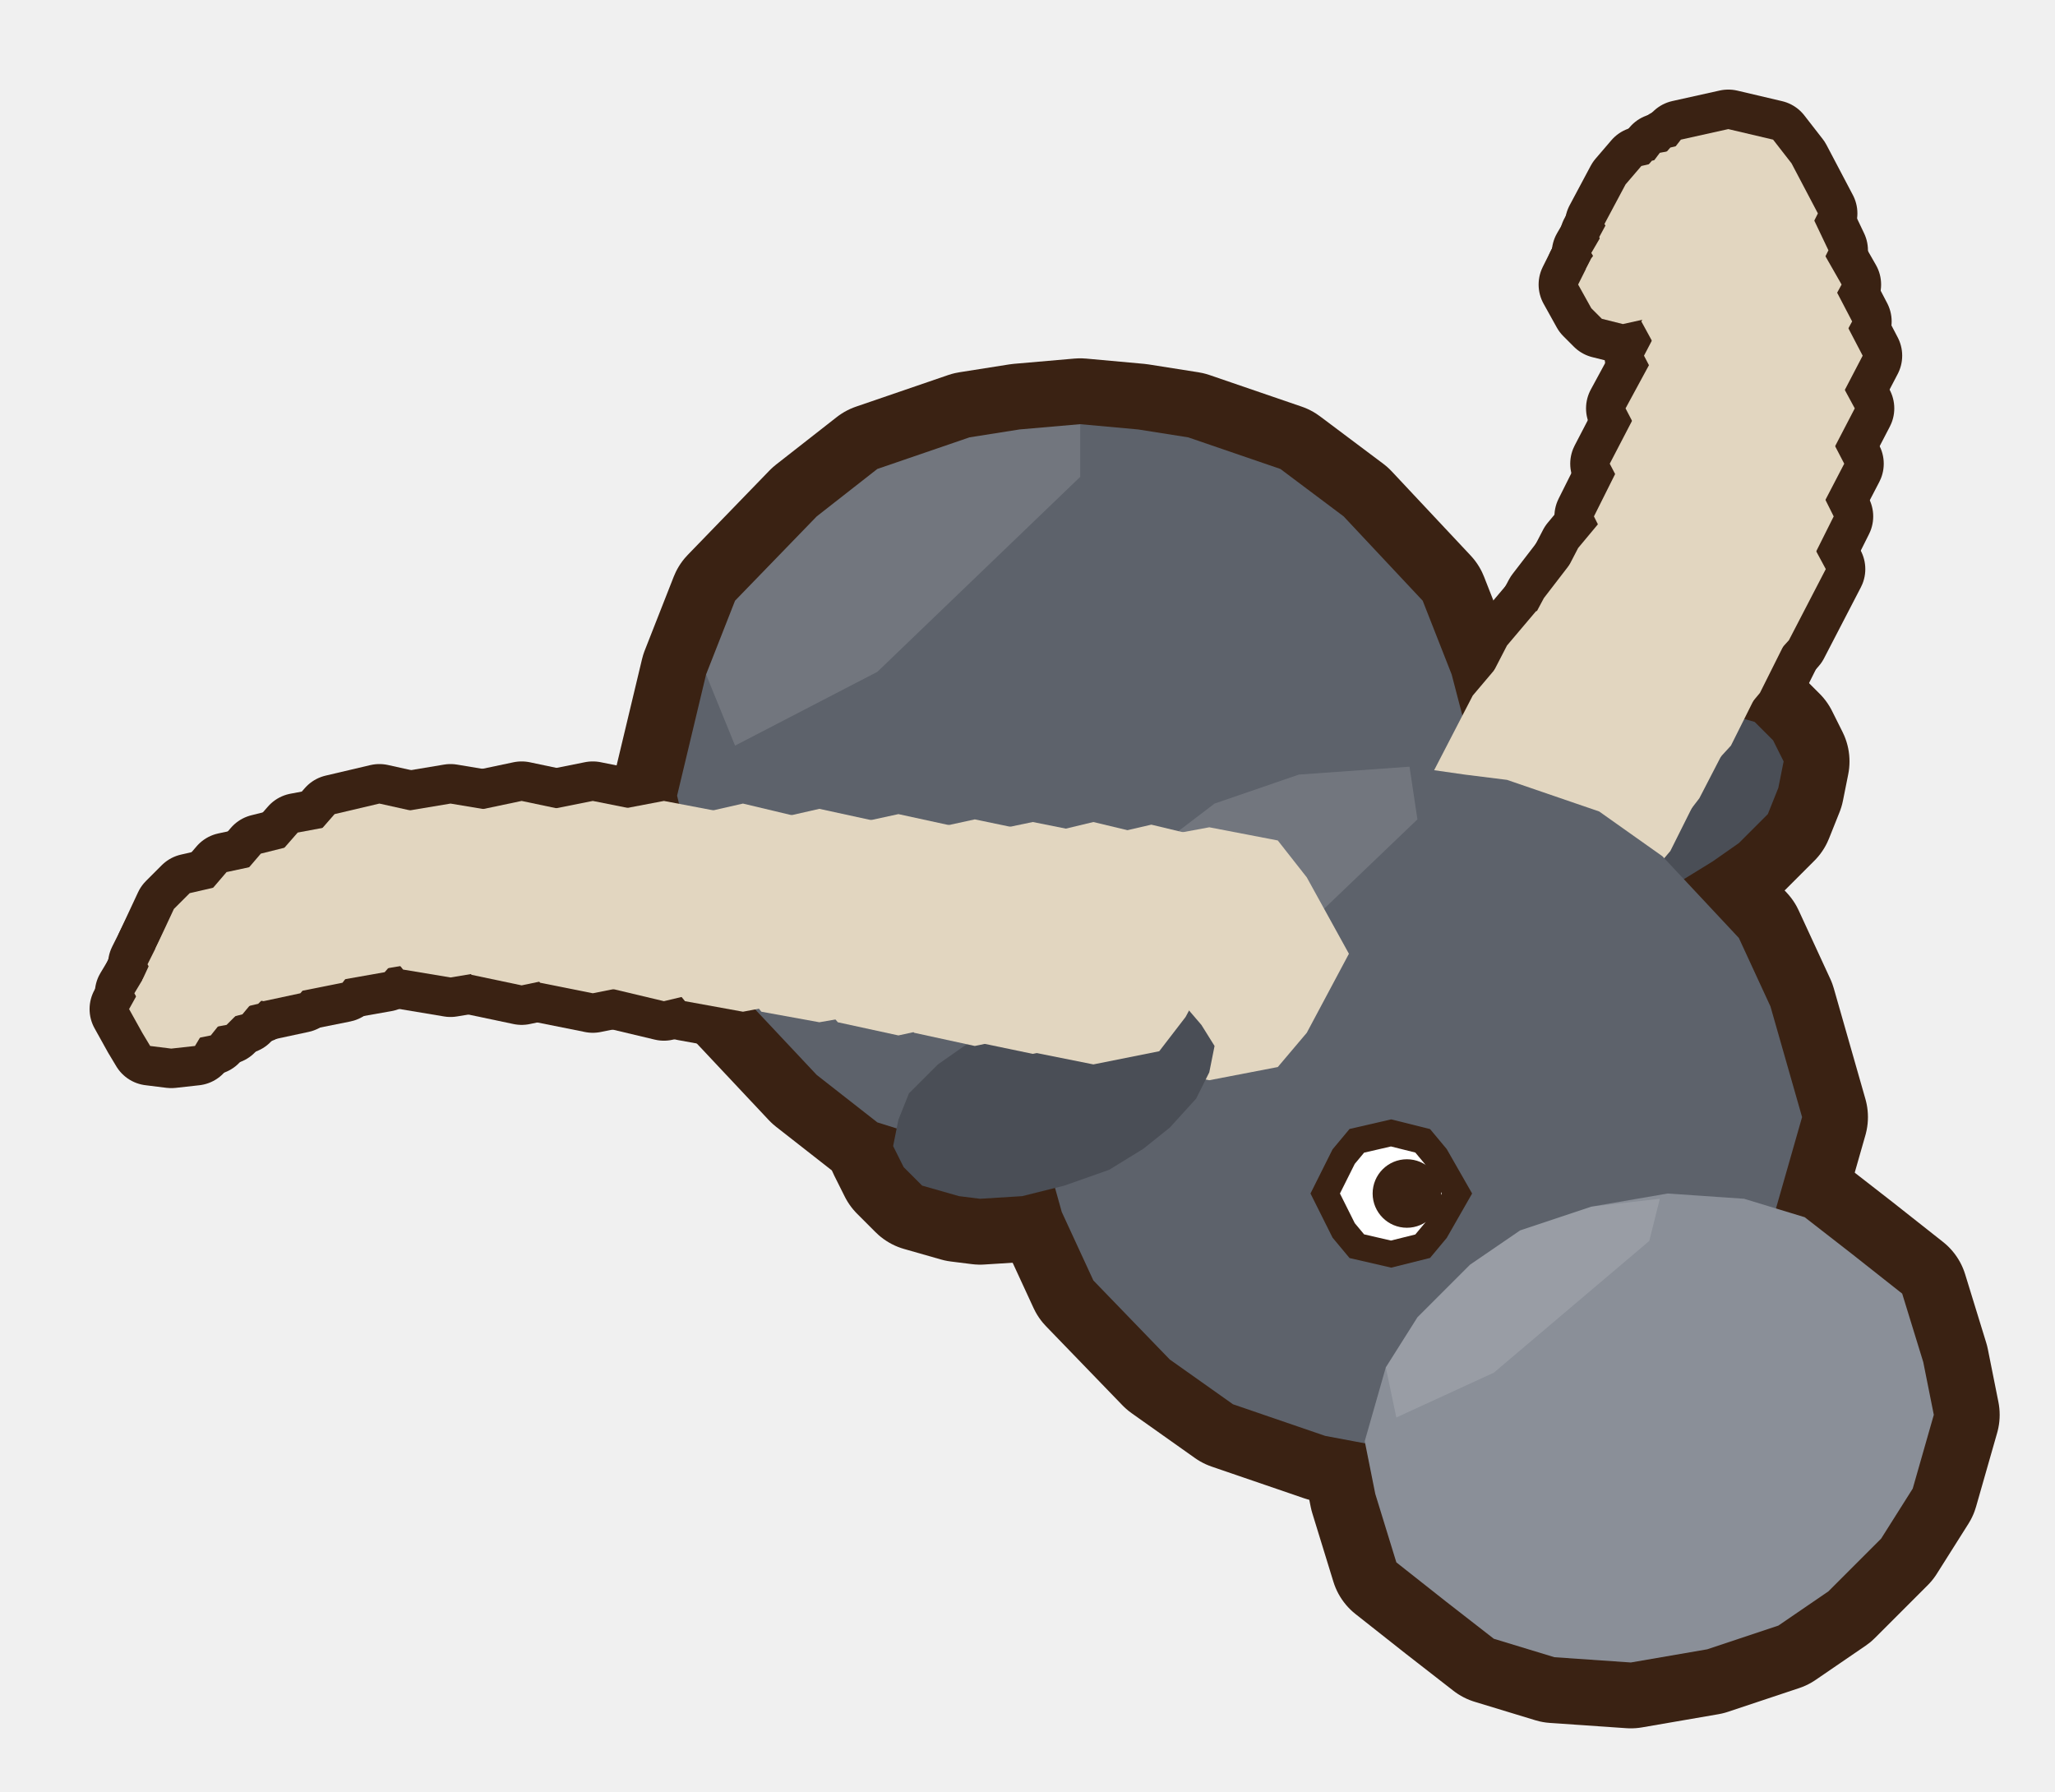
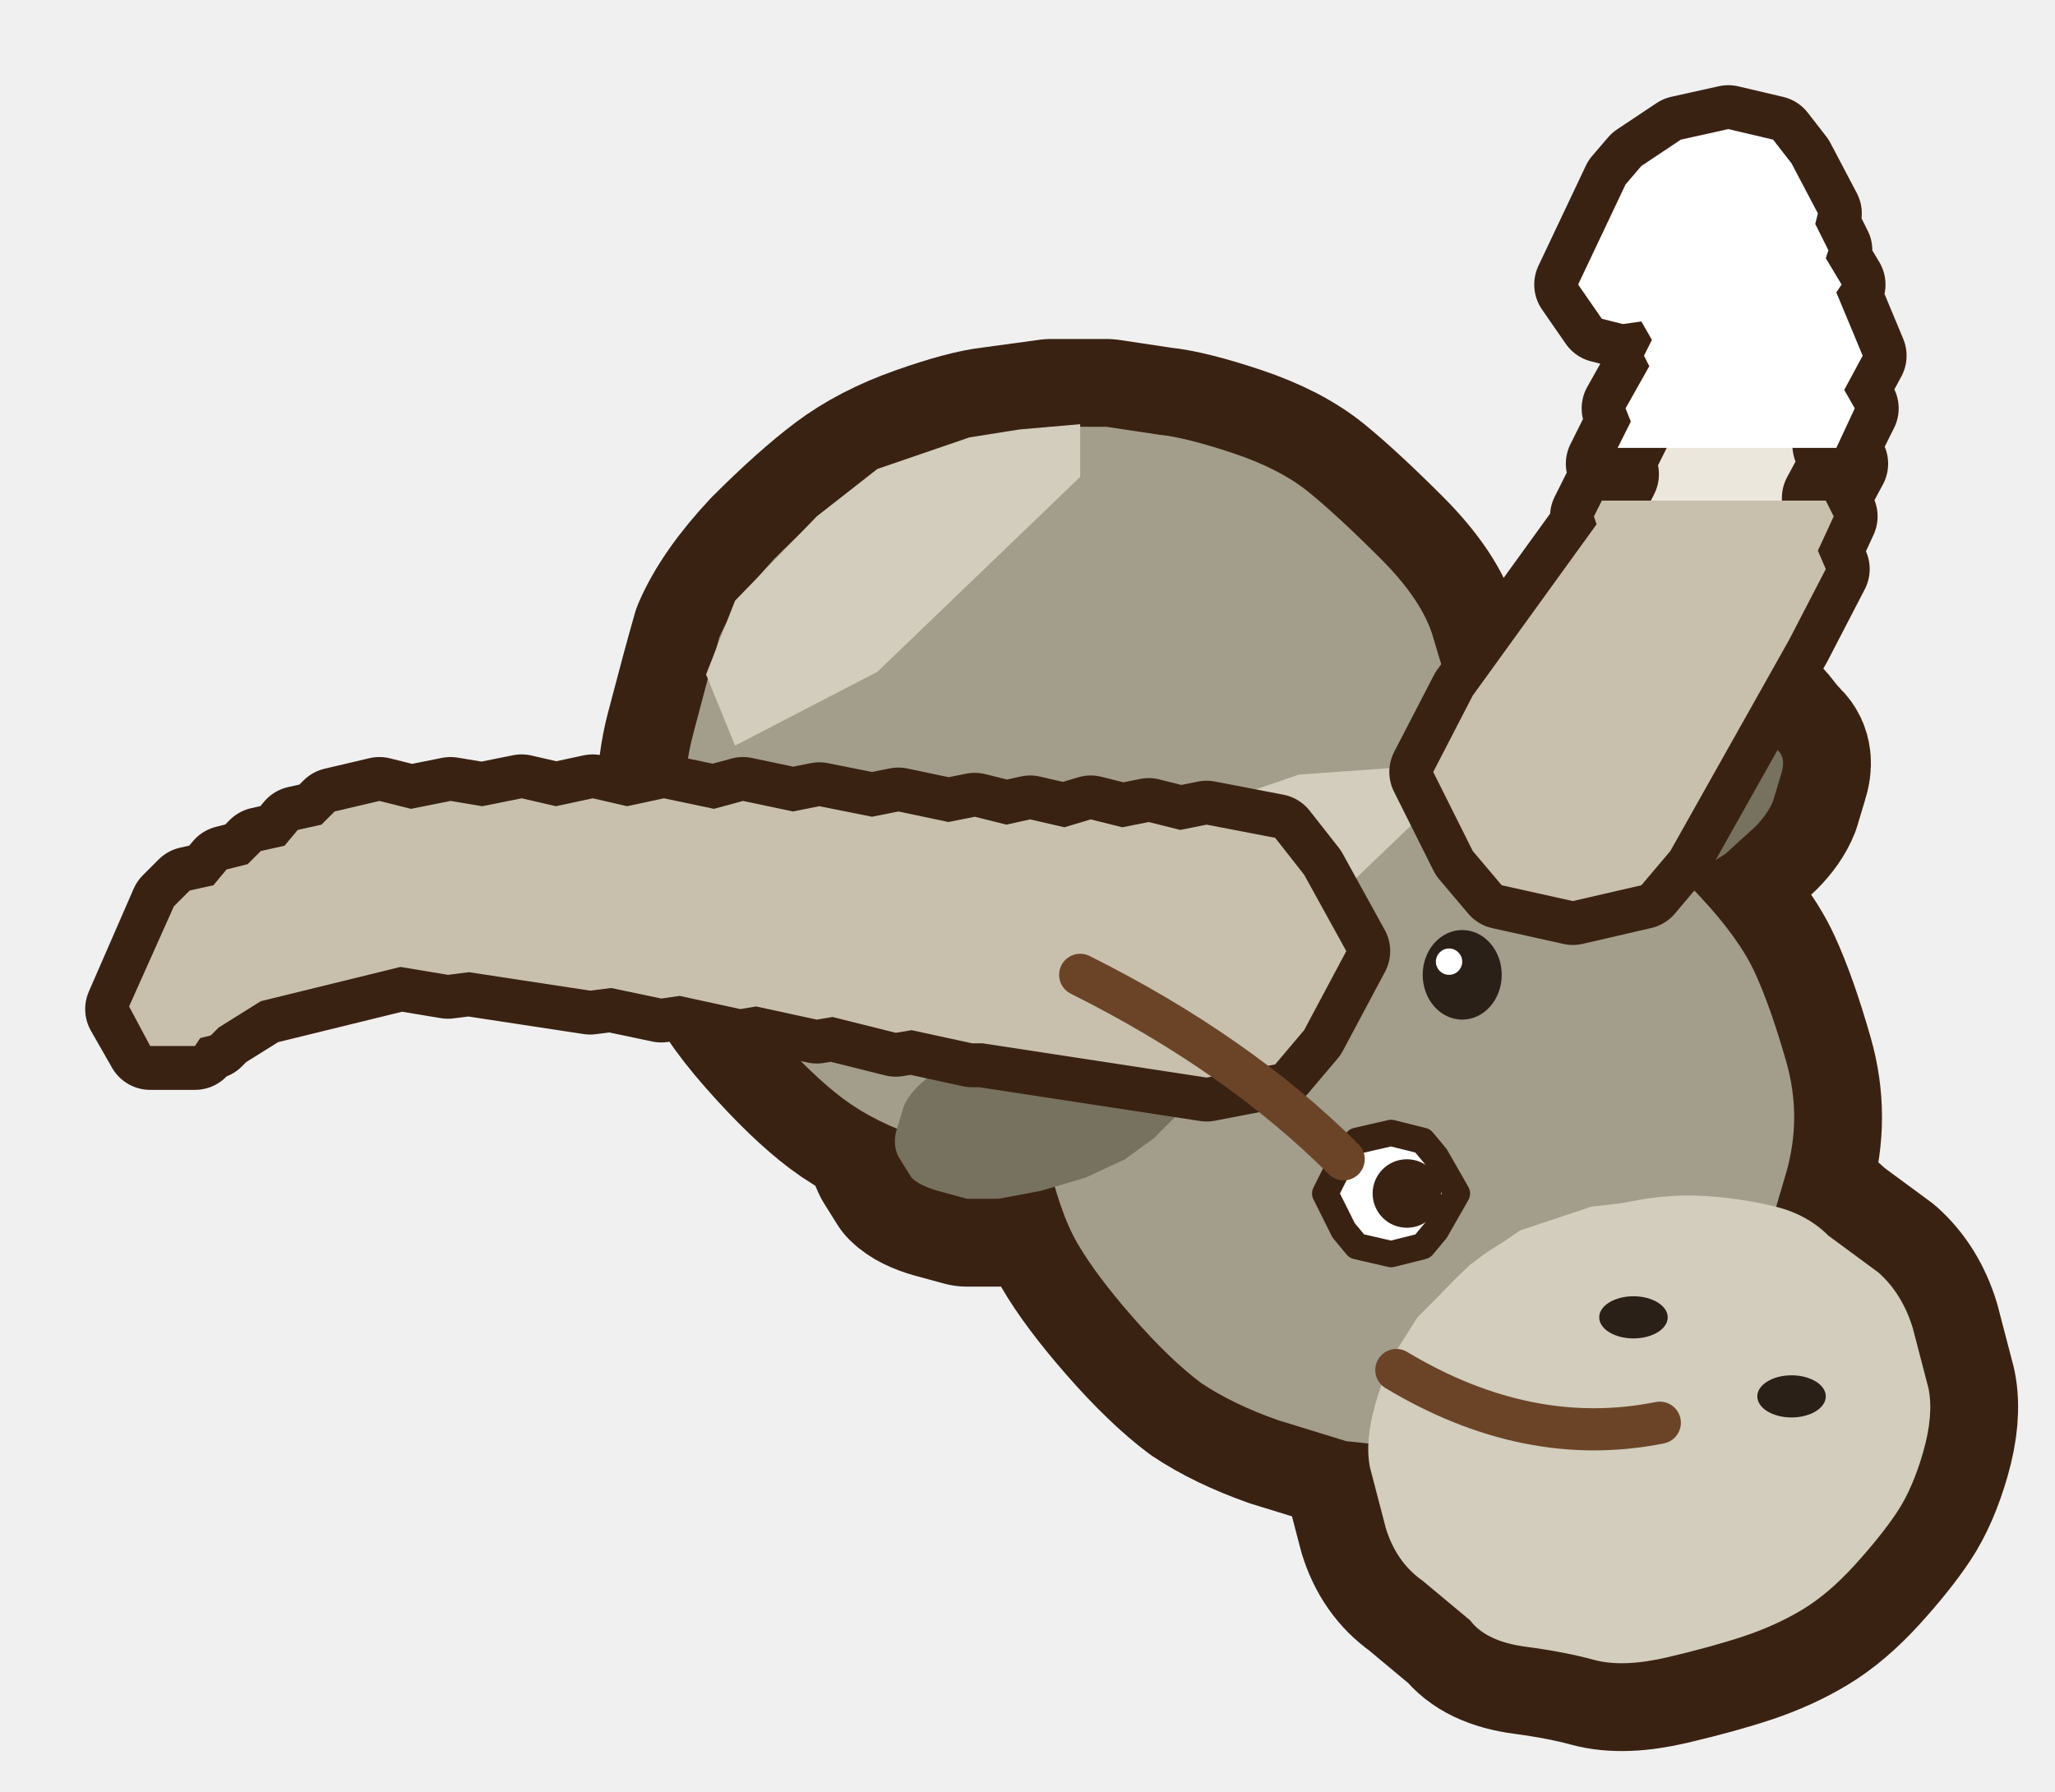
- <svg xmlns="http://www.w3.org/2000/svg" viewBox="0 0 78 68" width="78" height="68">
+ <svg xmlns="http://www.w3.org/2000/svg" width="78" height="68" viewBox="0 0 78 68">
  <g transform="translate(9 56)">
-     <path d="M50.9 -45.2L51.4 -46.2L51.8 -46.6L52.6 -46.7L53.5 -46.6L53.8 -46.2L54.3 -45.2L53.8 -44.3L53.5 -43.9L52.6 -43.7L51.8 -43.9L51.4 -44.3Z" fill="#3a2213" stroke="#3a2213" stroke-width="3" stroke-linejoin="round" />
-     <path d="M51.2 -45.8L51.8 -46.9L52.2 -47.4L53.1 -47.6L54.1 -47.4L54.5 -46.9L55 -45.8L54.5 -44.7L54.1 -44.3L53.1 -44.1L52.2 -44.3L51.8 -44.7Z" fill="#3a2213" stroke="#3a2213" stroke-width="3" stroke-linejoin="round" />
-     <path d="M51.4 -46.4L52.1 -47.6L52.5 -48.1L53.6 -48.4L54.7 -48.1L55.1 -47.6L55.8 -46.4L55.1 -45.2L54.7 -44.6L53.6 -44.4L52.5 -44.6L52.1 -45.2Z" fill="#3a2213" stroke="#3a2213" stroke-width="3" stroke-linejoin="round" />
-     <path d="M51.7 -47L52.4 -48.3L52.9 -48.9L54.1 -49.2L55.3 -48.9L55.8 -48.3L56.5 -47L55.8 -45.6L55.3 -45L54.1 -44.8L52.9 -45L52.4 -45.6Z" fill="#3a2213" stroke="#3a2213" stroke-width="3" stroke-linejoin="round" />
-     <path d="M51.9 -47.5L52.7 -49L53.3 -49.7L54.6 -50L55.9 -49.7L56.5 -49L57.2 -47.5L56.5 -46.1L55.9 -45.4L54.6 -45.1L53.3 -45.4L52.7 -46.1Z" fill="#3a2213" stroke="#3a2213" stroke-width="3" stroke-linejoin="round" />
-     <path d="M52.2 -47.6L53.1 -49.2L53.7 -49.9L55.1 -50.2L56.5 -49.9L57.1 -49.2L57.9 -47.6L57.1 -46L56.5 -45.3L55.1 -45L53.7 -45.3L53.1 -46Z" fill="#3a2213" stroke="#3a2213" stroke-width="3" stroke-linejoin="round" />
-     <path d="M52.5 -47.7L53.4 -49.4L54 -50.2L55.6 -50.5L57.1 -50.2L57.7 -49.4L58.6 -47.7L57.7 -46L57.1 -45.2L55.6 -44.9L54 -45.2L53.4 -46Z" fill="#3a2213" stroke="#3a2213" stroke-width="3" stroke-linejoin="round" />
-     <path d="M52.8 -47.8L53.7 -49.6L54.4 -50.4L56.1 -50.8L57.7 -50.4L58.4 -49.6L59.3 -47.8L58.4 -46L57.7 -45.2L56.1 -44.8L54.4 -45.2L53.7 -46Z" fill="#3a2213" stroke="#3a2213" stroke-width="3" stroke-linejoin="round" />
-     <path d="M53.1 -47.9L54.1 -49.8L54.8 -50.7L56.6 -51.1L58.3 -50.7L59 -49.8L60 -47.9L59 -45.9L58.3 -45.1L56.6 -44.7L54.8 -45.1L54.1 -45.9Z" fill="#3a2213" stroke="#3a2213" stroke-width="3" stroke-linejoin="round" />
-     <path d="M53.1 -46.5L54.2 -48.6L55 -49.5L56.8 -49.9L58.6 -49.5L59.4 -48.6L60.4 -46.5L59.4 -44.5L58.6 -43.6L56.8 -43.2L55 -43.6L54.2 -44.5Z" fill="#3a2213" stroke="#3a2213" stroke-width="3" stroke-linejoin="round" />
-     <path d="M53.2 -45.2L54.3 -47.3L55.1 -48.3L57 -48.7L59 -48.3L59.7 -47.3L60.9 -45.2L59.7 -43L59 -42.1L57 -41.7L55.1 -42.1L54.3 -43Z" fill="#3a2213" stroke="#3a2213" stroke-width="3" stroke-linejoin="round" />
-     <path d="M53.3 -43.8L54.5 -46.1L55.3 -47.1L57.3 -47.5L59.3 -47.1L60.1 -46.1L61.3 -43.8L60.1 -41.6L59.3 -40.6L57.3 -40.2L55.3 -40.6L54.5 -41.6Z" fill="#3a2213" stroke="#3a2213" stroke-width="3" stroke-linejoin="round" />
-     <path d="M53.4 -42.5L54.6 -44.8L55.4 -45.9L57.5 -46.3L59.6 -45.9L60.5 -44.8L61.7 -42.5L60.5 -40.2L59.6 -39.1L57.5 -38.7L55.4 -39.1L54.6 -40.2Z" fill="#3a2213" stroke="#3a2213" stroke-width="3" stroke-linejoin="round" />
-     <path d="M52.7 -40.5L54 -42.9L54.9 -43.9L57 -44.4L59.2 -43.9L60.1 -42.9L61.4 -40.5L60.1 -38L59.2 -37L57 -36.5L54.9 -37L54 -38Z" fill="#3a2213" stroke="#3a2213" stroke-width="3" stroke-linejoin="round" />
-     <path d="M52.1 -38.4L53.4 -40.9L54.3 -42L56.6 -42.5L58.8 -42L59.7 -40.9L61 -38.4L59.7 -35.9L58.8 -34.8L56.6 -34.4L54.3 -34.8L53.4 -35.9Z" fill="#3a2213" stroke="#3a2213" stroke-width="3" stroke-linejoin="round" />
-     <path d="M51.5 -36.4L52.8 -39L53.8 -40.1L56.1 -40.6L58.4 -40.1L59.3 -39L60.6 -36.4L59.3 -33.8L58.4 -32.7L56.1 -32.2L53.8 -32.7L52.8 -33.8Z" fill="#3a2213" stroke="#3a2213" stroke-width="3" stroke-linejoin="round" />
-     <path d="M50.8 -34.4L52.2 -37L53.2 -38.2L55.6 -38.7L57.9 -38.2L58.9 -37L60.3 -34.4L58.9 -31.7L57.9 -30.6L55.6 -30.1L53.2 -30.6L52.2 -31.7Z" fill="#3a2213" stroke="#3a2213" stroke-width="3" stroke-linejoin="round" />
-     <path d="M49.5 -32.5L50.9 -35.2L51.9 -36.4L54.3 -36.9L56.8 -36.4L57.8 -35.2L59.2 -32.5L57.8 -29.7L56.8 -28.5L54.3 -28L51.9 -28.5L50.9 -29.7Z" fill="#3a2213" stroke="#3a2213" stroke-width="3" stroke-linejoin="round" />
-     <path d="M46.5 -23.3L46.7 -24.3L47.2 -25.3L48.2 -26.4L49.2 -27.2L50.5 -28L52.2 -28.6L53.8 -29L55.4 -29.1L56.2 -29L57.6 -28.6L58.3 -27.9L58.7 -27.1L58.5 -26.1L58.1 -25.1L57 -24L56 -23.3L54.7 -22.5L53.1 -21.8L51.4 -21.4L49.9 -21.3L49 -21.5L47.6 -21.8L47 -22.5Z" fill="#3a2213" stroke="#3a2213" stroke-width="5" stroke-linejoin="round" />
-     <path d="M16.7 -25.8L17.8 -30.4L18.9 -33.2L22 -36.4L24.3 -38.2L27.8 -39.4L29.7 -39.7L32 -39.9L34.2 -39.7L36.1 -39.4L39.6 -38.2L42 -36.4L45 -33.2L46.1 -30.4L47.3 -25.8L46.1 -21.2L45 -18.5L42 -15.2L39.6 -13.4L36.1 -12.3L34.2 -11.9L32 -11.7L29.7 -11.9L27.8 -12.3L24.3 -13.4L22 -15.2L18.9 -18.5L17.8 -21.2Z" fill="#3a2213" stroke="#3a2213" stroke-width="5" stroke-linejoin="round" />
-     <path d="M48.1 -30.5L49.6 -33.3L50.6 -34.6L53.1 -35.1L55.6 -34.6L56.7 -33.3L58.1 -30.5L56.7 -27.7L55.6 -26.5L53.1 -26L50.6 -26.5L49.6 -27.7Z" fill="#3a2213" stroke="#3a2213" stroke-width="3" stroke-linejoin="round" />
-     <path d="M46.7 -28.6L48.2 -31.5L49.3 -32.8L51.9 -33.3L54.5 -32.8L55.5 -31.5L57 -28.6L55.5 -25.7L54.5 -24.4L51.9 -23.9L49.3 -24.4L48.2 -25.7Z" fill="#3a2213" stroke="#3a2213" stroke-width="3" stroke-linejoin="round" />
-     <path d="M45.4 -26.7L46.9 -29.6L48 -30.9L50.7 -31.5L53.3 -30.9L54.4 -29.6L55.9 -26.7L54.4 -23.7L53.3 -22.4L50.7 -21.8L48 -22.4L46.9 -23.7Z" fill="#3a2213" stroke="#3a2213" stroke-width="3" stroke-linejoin="round" />
-     <path d="M30.1 -14.3L31.3 -18.5L32 -21L35 -23.9L37.1 -25.5L40.3 -26.6L44.3 -26.9L44.5 -26.9L46.6 -26.6L48.2 -26.4L51.7 -25.2L54.1 -23.5L57 -20.4L58.2 -17.8L59.4 -13.6L58.2 -9.4L57.5 -6.8L54.5 -3.9L52.4 -2.3L49.2 -1.3L45.2 -1L45 -1L42.9 -1.2L41.3 -1.5L37.8 -2.7L35.4 -4.4L32.5 -7.4L31.3 -10Z" fill="#3a2213" stroke="#3a2213" stroke-width="5" stroke-linejoin="round" />
-     <path d="M31.6 -19.8L33.1 -22.7L34.2 -24.1L36.9 -24.6L39.5 -24.1L40.6 -22.7L42.2 -19.8L40.6 -16.8L39.5 -15.5L36.9 -15L34.2 -15.5L33.1 -16.8Z" fill="#3a2213" stroke="#3a2213" stroke-width="3" stroke-linejoin="round" />
-     <path d="M29.5 -20L31 -22.9L32.1 -24.1L34.7 -24.7L37.2 -24.1L38.3 -22.9L39.8 -20L38.3 -17.1L37.2 -15.8L34.7 -15.3L32.1 -15.8L31 -17.1Z" fill="#3a2213" stroke="#3a2213" stroke-width="3" stroke-linejoin="round" />
-     <path d="M24.9 -12.5L25.1 -13.5L25.5 -14.5L26.6 -15.6L27.6 -16.3L28.9 -17.1L30.5 -17.8L32.2 -18.2L33.7 -18.3L34.6 -18.1L36 -17.8L36.6 -17.1L37.1 -16.3L36.9 -15.3L36.4 -14.3L35.4 -13.2L34.4 -12.4L33.1 -11.6L31.4 -11L29.8 -10.6L28.2 -10.5L27.4 -10.6L26 -11L25.3 -11.7Z" fill="#3a2213" stroke="#3a2213" stroke-width="5" stroke-linejoin="round" />
-     <path d="M-4.1 -17.7L-3.6 -18.6L-3.3 -19L-2.5 -19.2L-1.6 -19L-1.3 -18.6L-0.8 -17.7L-1.3 -16.8L-1.6 -16.3L-2.5 -16.2L-3.3 -16.3L-3.6 -16.8Z" fill="#3a2213" stroke="#3a2213" stroke-width="3" stroke-linejoin="round" />
-     <path d="M-3.9 -18.3L-3.3 -19.3L-2.9 -19.8L-2 -20L-1 -19.8L-0.6 -19.3L0 -18.3L-0.6 -17.2L-1 -16.7L-2 -16.5L-2.9 -16.7L-3.3 -17.2Z" fill="#3a2213" stroke="#3a2213" stroke-width="3" stroke-linejoin="round" />
-     <path d="M27.5 -20.2L28.9 -23L30 -24.2L32.5 -24.8L35 -24.2L36 -23L37.5 -20.2L36 -17.4L35 -16.1L32.5 -15.6L30 -16.1L28.9 -17.4Z" fill="#3a2213" stroke="#3a2213" stroke-width="3" stroke-linejoin="round" />
-     <path d="M42.8 -1.3L43.6 -4.1L44.8 -6L46.8 -8L48.7 -9.3L51.4 -10.2L54.3 -10.7L57.2 -10.5L59.5 -9.8L61.3 -8.4L63.2 -6.9L64 -4.3L64.4 -2.3L63.6 0.5L62.4 2.4L60.4 4.4L58.5 5.7L55.8 6.6L52.9 7.1L50 6.9L47.7 6.2L45.9 4.8L44 3.3L43.2 0.7Z" fill="#3a2213" stroke="#3a2213" stroke-width="5" stroke-linejoin="round" />
-     <path d="M-3.6 -18.8L-3 -20.1L-2.5 -20.6L-1.5 -20.8L-0.4 -20.6L0.1 -20.1L0.7 -18.8L0.1 -17.6L-0.4 -17.1L-1.5 -16.9L-2.5 -17.1L-3 -17.6Z" fill="#3a2213" stroke="#3a2213" stroke-width="3" stroke-linejoin="round" />
-     <path d="M-3.4 -19.4L-2.7 -20.8L-2.2 -21.4L-1 -21.6L0.2 -21.4L0.7 -20.8L1.4 -19.4L0.7 -18.1L0.2 -17.5L-1 -17.2L-2.2 -17.5L-2.7 -18.1Z" fill="#3a2213" stroke="#3a2213" stroke-width="3" stroke-linejoin="round" />
-     <path d="M25.4 -20.4L26.8 -23.1L27.8 -24.3L30.2 -24.8L32.7 -24.3L33.7 -23.1L35.1 -20.4L33.7 -17.7L32.7 -16.5L30.2 -16L27.8 -16.5L26.8 -17.7Z" fill="#3a2213" stroke="#3a2213" stroke-width="3" stroke-linejoin="round" />
-     <path d="M-3.1 -20L-2.4 -21.5L-1.8 -22.1L-0.5 -22.4L0.8 -22.1L1.4 -21.5L2.2 -20L1.4 -18.5L0.8 -17.9L-0.5 -17.6L-1.8 -17.9L-2.4 -18.5Z" fill="#3a2213" stroke="#3a2213" stroke-width="3" stroke-linejoin="round" />
-     <path d="M-1.9 -20.6L-1 -22.2L-0.4 -22.9L1 -23.2L2.4 -22.9L3 -22.2L3.8 -20.6L3 -19L2.4 -18.3L1 -18L-0.4 -18.3L-1 -19Z" fill="#3a2213" stroke="#3a2213" stroke-width="3" stroke-linejoin="round" />
-     <path d="M23.3 -20.6L24.7 -23.3L25.7 -24.4L28 -24.9L30.4 -24.4L31.4 -23.3L32.8 -20.6L31.4 -18L30.4 -16.8L28 -16.3L25.7 -16.8L24.7 -18Z" fill="#3a2213" stroke="#3a2213" stroke-width="3" stroke-linejoin="round" />
-     <path d="M-0.6 -21.2L0.3 -22.9L0.9 -23.6L2.5 -24L4 -23.6L4.6 -22.9L5.5 -21.2L4.6 -19.5L4 -18.7L2.5 -18.4L0.9 -18.7L0.3 -19.5Z" fill="#3a2213" stroke="#3a2213" stroke-width="3" stroke-linejoin="round" />
-     <path d="M20.5 -20.9L21.8 -23.5L22.8 -24.6L25.1 -25.1L27.4 -24.6L28.3 -23.5L29.7 -20.9L28.3 -18.4L27.4 -17.2L25.1 -16.7L22.8 -17.2L21.8 -18.4Z" fill="#3a2213" stroke="#3a2213" stroke-width="3" stroke-linejoin="round" />
-     <path d="M0.7 -21.7L1.6 -23.6L2.3 -24.4L3.9 -24.7L5.6 -24.4L6.3 -23.6L7.2 -21.7L6.3 -19.9L5.6 -19.1L3.9 -18.8L2.3 -19.1L1.6 -19.9Z" fill="#3a2213" stroke="#3a2213" stroke-width="3" stroke-linejoin="round" />
-     <path d="M17.7 -21.2L19 -23.7L19.9 -24.8L22.1 -25.3L24.4 -24.8L25.3 -23.7L26.6 -21.2L25.3 -18.7L24.4 -17.6L22.1 -17.2L19.9 -17.6L19 -18.7Z" fill="#3a2213" stroke="#3a2213" stroke-width="3" stroke-linejoin="round" />
-     <path d="M1.9 -22.3L3 -24.3L3.7 -25.1L5.4 -25.5L7.2 -25.1L7.9 -24.3L8.9 -22.3L7.9 -20.4L7.2 -19.5L5.4 -19.2L3.7 -19.5L3 -20.4Z" fill="#3a2213" stroke="#3a2213" stroke-width="3" stroke-linejoin="round" />
-     <path d="M4.5 -22.2L5.5 -24.2L6.3 -25.2L8.1 -25.5L9.9 -25.2L10.7 -24.2L11.8 -22.2L10.7 -20.2L9.9 -19.2L8.1 -18.9L6.3 -19.2L5.5 -20.2Z" fill="#3a2213" stroke="#3a2213" stroke-width="3" stroke-linejoin="round" />
-     <path d="M14.9 -21.5L16.1 -23.9L17 -25L19.2 -25.5L21.3 -25L22.2 -23.9L23.5 -21.5L22.2 -19.1L21.3 -18L19.2 -17.6L17 -18L16.1 -19.1Z" fill="#3a2213" stroke="#3a2213" stroke-width="3" stroke-linejoin="round" />
-     <path d="M7 -22.1L8.1 -24.2L8.9 -25.2L10.8 -25.6L12.7 -25.2L13.5 -24.2L14.6 -22.1L13.5 -19.9L12.7 -19L10.8 -18.6L8.9 -19L8.1 -19.9Z" fill="#3a2213" stroke="#3a2213" stroke-width="3" stroke-linejoin="round" />
-     <path d="M9.5 -22L10.7 -24.2L11.5 -25.2L13.5 -25.6L15.5 -25.2L16.4 -24.2L17.5 -22L16.4 -19.7L15.5 -18.7L13.5 -18.3L11.5 -18.7L10.7 -19.7Z" fill="#3a2213" stroke="#3a2213" stroke-width="3" stroke-linejoin="round" />
-     <path d="M12.1 -21.8L13.3 -24.2L14.1 -25.2L16.2 -25.6L18.3 -25.2L19.2 -24.2L20.4 -21.8L19.2 -19.5L18.3 -18.5L16.2 -18L14.1 -18.5L13.3 -19.5Z" fill="#3a2213" stroke="#3a2213" stroke-width="3" stroke-linejoin="round" />
-     <path d="M50.9 -45.2L51.4 -46.2L51.8 -46.6L52.6 -46.7L53.5 -46.6L53.8 -46.2L54.3 -45.2L53.8 -44.3L53.5 -43.9L52.6 -43.7L51.8 -43.9L51.4 -44.3Z" fill="#e2d6c0" />
-     <path d="M51.2 -45.8L51.8 -46.9L52.2 -47.4L53.1 -47.6L54.1 -47.4L54.5 -46.9L55 -45.8L54.5 -44.7L54.1 -44.3L53.1 -44.1L52.2 -44.3L51.8 -44.7Z" fill="#e2d6c0" />
-     <path d="M51.4 -46.4L52.1 -47.6L52.5 -48.1L53.6 -48.4L54.7 -48.1L55.1 -47.6L55.8 -46.4L55.1 -45.2L54.7 -44.6L53.6 -44.4L52.5 -44.6L52.1 -45.2Z" fill="#e2d6c0" />
-     <path d="M51.7 -47L52.4 -48.3L52.9 -48.9L54.1 -49.2L55.3 -48.9L55.8 -48.3L56.5 -47L55.8 -45.6L55.3 -45L54.1 -44.8L52.9 -45L52.4 -45.6Z" fill="#e2d6c0" />
-     <path d="M51.9 -47.5L52.7 -49L53.3 -49.7L54.6 -50L55.9 -49.7L56.5 -49L57.2 -47.5L56.5 -46.1L55.9 -45.4L54.6 -45.1L53.3 -45.4L52.7 -46.1Z" fill="#e2d6c0" />
-     <path d="M52.2 -47.6L53.1 -49.2L53.7 -49.9L55.1 -50.2L56.5 -49.9L57.1 -49.2L57.9 -47.6L57.1 -46L56.5 -45.3L55.1 -45L53.7 -45.3L53.1 -46Z" fill="#e2d6c0" />
-     <path d="M52.5 -47.7L53.4 -49.4L54 -50.2L55.6 -50.5L57.1 -50.2L57.7 -49.4L58.6 -47.7L57.7 -46L57.1 -45.2L55.6 -44.9L54 -45.2L53.4 -46Z" fill="#e2d6c0" />
-     <path d="M52.8 -47.8L53.7 -49.6L54.4 -50.4L56.1 -50.8L57.7 -50.4L58.4 -49.6L59.3 -47.8L58.4 -46L57.7 -45.2L56.1 -44.8L54.4 -45.2L53.7 -46Z" fill="#e2d6c0" />
-     <path d="M53.1 -47.9L54.1 -49.8L54.8 -50.7L56.6 -51.1L58.3 -50.7L59 -49.8L60 -47.9L59 -45.9L58.3 -45.1L56.6 -44.7L54.8 -45.1L54.1 -45.9Z" fill="#e2d6c0" />
-     <path d="M53.1 -46.5L54.2 -48.6L55 -49.5L56.8 -49.9L58.6 -49.5L59.4 -48.6L60.4 -46.5L59.4 -44.5L58.6 -43.6L56.8 -43.2L55 -43.6L54.2 -44.5Z" fill="#e2d6c0" />
-     <path d="M53.2 -45.2L54.3 -47.3L55.1 -48.3L57 -48.7L59 -48.3L59.7 -47.3L60.9 -45.2L59.7 -43L59 -42.1L57 -41.7L55.1 -42.1L54.3 -43Z" fill="#e2d6c0" />
-     <path d="M53.3 -43.8L54.5 -46.1L55.3 -47.1L57.3 -47.5L59.3 -47.1L60.1 -46.1L61.3 -43.8L60.1 -41.6L59.3 -40.6L57.3 -40.2L55.3 -40.6L54.5 -41.6Z" fill="#e2d6c0" />
-     <path d="M53.4 -42.5L54.6 -44.8L55.4 -45.9L57.5 -46.3L59.6 -45.9L60.5 -44.8L61.7 -42.5L60.5 -40.2L59.6 -39.1L57.5 -38.7L55.4 -39.1L54.6 -40.2Z" fill="#e2d6c0" />
-     <path d="M52.7 -40.5L54 -42.9L54.9 -43.9L57 -44.4L59.2 -43.9L60.1 -42.9L61.4 -40.5L60.1 -38L59.2 -37L57 -36.5L54.9 -37L54 -38Z" fill="#e2d6c0" />
-     <path d="M52.1 -38.4L53.4 -40.9L54.3 -42L56.6 -42.5L58.8 -42L59.7 -40.9L61 -38.4L59.7 -35.9L58.8 -34.8L56.6 -34.4L54.3 -34.8L53.4 -35.9Z" fill="#e2d6c0" />
-     <path d="M51.5 -36.4L52.8 -39L53.8 -40.1L56.1 -40.6L58.4 -40.1L59.3 -39L60.6 -36.4L59.3 -33.8L58.4 -32.7L56.1 -32.2L53.8 -32.7L52.8 -33.8Z" fill="#e2d6c0" />
-     <path d="M50.8 -34.4L52.2 -37L53.2 -38.2L55.6 -38.7L57.9 -38.2L58.9 -37L60.3 -34.4L58.9 -31.7L57.9 -30.6L55.6 -30.1L53.2 -30.6L52.2 -31.7Z" fill="#e2d6c0" />
-     <path d="M49.5 -32.5L50.9 -35.2L51.9 -36.4L54.3 -36.9L56.8 -36.4L57.8 -35.2L59.2 -32.5L57.8 -29.7L56.8 -28.5L54.3 -28L51.9 -28.5L50.9 -29.7Z" fill="#e2d6c0" />
-     <path d="M46.5 -23.3L46.7 -24.3L47.2 -25.3L48.2 -26.4L49.2 -27.2L50.5 -28L52.2 -28.6L53.8 -29L55.4 -29.1L56.2 -29L57.6 -28.6L58.3 -27.9L58.7 -27.1L58.5 -26.1L58.1 -25.1L57 -24L56 -23.3L54.7 -22.5L53.1 -21.8L51.4 -21.4L49.9 -21.3L49 -21.5L47.6 -21.8L47 -22.5Z" fill="#4a4e56" />
-     <path d="M16.7 -25.8L17.8 -30.4L18.9 -33.2L22 -36.4L24.3 -38.2L27.8 -39.4L29.7 -39.7L32 -39.9L34.2 -39.7L36.1 -39.4L39.6 -38.2L42 -36.4L45 -33.2L46.1 -30.4L47.3 -25.8L46.1 -21.2L45 -18.5L42 -15.2L39.6 -13.4L36.1 -12.3L34.2 -11.9L32 -11.7L29.7 -11.9L27.8 -12.3L24.3 -13.4L22 -15.2L18.9 -18.5L17.8 -21.2Z" fill="#5d626b" />
-     <path d="M17.8 -30.4L18.9 -33.2L22 -36.4L24.3 -38.2L27.8 -39.4L29.7 -39.7L32 -39.9L32 -37.9L24.3 -30.5L18.9 -27.7Z" fill="#fff" opacity=".13" />
-     <path d="M48.1 -30.5L49.6 -33.3L50.6 -34.6L53.1 -35.1L55.6 -34.6L56.7 -33.3L58.1 -30.5L56.7 -27.7L55.6 -26.5L53.1 -26L50.6 -26.5L49.6 -27.7Z" fill="#e2d6c0" />
-     <path d="M46.7 -28.6L48.2 -31.5L49.3 -32.8L51.9 -33.3L54.5 -32.8L55.5 -31.5L57 -28.6L55.5 -25.7L54.5 -24.4L51.9 -23.9L49.3 -24.4L48.2 -25.7Z" fill="#e2d6c0" />
-     <path d="M45.4 -26.7L46.9 -29.6L48 -30.9L50.7 -31.5L53.3 -30.9L54.4 -29.6L55.9 -26.7L54.4 -23.7L53.3 -22.4L50.7 -21.8L48 -22.4L46.9 -23.7Z" fill="#e2d6c0" />
-     <path d="M53.1 -16.6L53.8 -18L54.3 -18.6L55.6 -18.9L56.8 -18.6L57.3 -18L58.1 -16.6L57.3 -15.2L56.8 -14.6L55.6 -14.3L54.3 -14.6L53.8 -15.2Z" fill="#fff" stroke="#3a2213" stroke-width="1" />
+     <path fill="#3a2213" stroke="#3a2213" stroke-linecap="round" stroke-linejoin="round" stroke-width="6.667" d="M46.8-22.9q-.3-.4-.2-.9l.4-1q.2-.5.7-1l1-1 1.1-.8 1.6-.7 1.6-.5 1.6-.2h1.2l1.1.2q.7.2 1 .6t.6.7.1.9l-.3 1q-.2.5-.7 1l-1.1 1-1.1.7-1.5.8-1.6.5-1.6.3-1.2-.1-1.2-.2q-.7-.2-1-.5z" />
+     <path fill="#3a2213" stroke="#3a2213" stroke-linecap="round" stroke-linejoin="round" stroke-width="6.667" d="M17.3-23.5q-.6-2.3 0-4.6t1-3.7q.6-1.4 2.1-3 1.6-1.6 2.8-2.5t2.9-1.5 2.6-.7l2.2-.3H33l2 .3q1 .1 2.8.7t2.9 1.5 2.7 2.5 2 3 1.2 3.7 0 4.6-1.2 3.6-2 3-2.7 2.6-3 1.5l-2.6.7-2.1.3h-2.2l-2.1-.3-2.7-.7q-1.8-.6-3-1.5t-2.7-2.6-2-3q-.6-1.3-1.1-3.6" />
+     <path fill="#3a2213" stroke="#3a2213" stroke-linecap="round" stroke-linejoin="round" stroke-width="6.667" d="M30.7-12.1q-.6-2.2 0-4.3l1-3.4q.3-1.2 1.8-2.6l2.5-2.3q1.1-.8 2.7-1.4t3.6-.6l2.1-.2 1.1.1 1.9.3q.8.1 2.6.7 1.7.6 2.9 1.4 1.2.9 2.6 2.4 1.5 1.6 2.1 2.9t1.2 3.4 0 4.2l-1 3.4q-.3 1.3-1.8 2.8l-2.5 2.2q-1.1.8-2.7 1.3t-3.6.7l-2.1.1-1.1-.1-1.9-.2-2.6-.8q-1.7-.6-2.9-1.4Q35.4-4.4 34-6t-2.1-2.8-1.2-3.5" />
+     <path fill="#3a2213" stroke="#3a2213" stroke-linecap="round" stroke-linejoin="round" stroke-width="6.667" d="M25.1-12.1q-.2-.4-.1-.9l.3-1q.2-.5.8-1l1-1 1.1-.7 1.5-.7q.8-.4 1.7-.6l1.6-.2h1l1.2.3q.7.1 1 .4l.6.8q.2.4.1.9l-.4 1q-.2.5-.7 1l-1 1-1.1.8-1.5.7-1.7.5-1.6.3h-1.2l-1.1-.3q-.7-.2-1-.5zM43-.3q-.2-1 .2-2.4t1-2.3 1.6-2 2-1.7 2.3-1 2.8-.7 2.9-.2 2.6.4 2 1.1l1.9 1.4q.9.8 1.3 2.1l.6 2.3q.2 1-.2 2.4t-1 2.3-1.6 2-2 1.7-2.2 1-2.9.8-2.8.1-2.6-.5-2.1-1L45 4q-1-.7-1.4-2z" />
+     <path fill="#77715f" d="M46.8-22.9q-.3-.4-.2-.9l.4-1q.2-.5.7-1l1-1 1.1-.8 1.6-.7 1.6-.5 1.6-.2h1.2l1.1.2q.7.2 1 .6t.6.7.1.9l-.3 1q-.2.5-.7 1l-1.1 1-1.1.7-1.5.8-1.6.5-1.6.3-1.2-.1-1.2-.2q-.7-.2-1-.5z" />
+     <path fill="#a39d8c" d="M17.3-23.5q-.6-2.3 0-4.6t1-3.7q.6-1.4 2.1-3 1.6-1.6 2.8-2.5t2.9-1.5 2.6-.7l2.2-.3H33l2 .3q1 .1 2.8.7t2.9 1.5 2.7 2.5 2 3 1.2 3.7 0 4.6-1.2 3.6-2 3-2.7 2.6-3 1.5l-2.6.7-2.1.3h-2.2l-2.1-.3-2.7-.7q-1.8-.6-3-1.5t-2.7-2.6-2-3q-.6-1.3-1.1-3.6" />
+     <path fill="#d2cdbd" d="m17.8-30.4 1.1-2.8 3.1-3.2 2.3-1.8 3.5-1.2 1.9-.3 2.3-.2v2l-7.7 7.4-5.4 2.8Z" />
+     <path fill="#ffffff" stroke="#3a2213" stroke-linecap="round" stroke-linejoin="round" d="m53.1-16.6.7-1.4.5-.6 1.3-.3 1.2.3.5.6.8 1.4-.8 1.4-.5.6-1.2.3-1.3-.3-.5-.6Z" />
    <circle cx="56.2" cy="-16.6" r="1.3" fill="#3a2213" />
-     <path d="M30.1 -14.3L31.3 -18.5L32 -21L35 -23.9L37.1 -25.5L40.3 -26.6L44.3 -26.9L44.5 -26.9L46.6 -26.6L48.2 -26.4L51.7 -25.2L54.1 -23.5L57 -20.4L58.2 -17.8L59.4 -13.6L58.2 -9.4L57.5 -6.8L54.5 -3.9L52.4 -2.3L49.2 -1.3L45.2 -1L45 -1L42.9 -1.2L41.3 -1.5L37.8 -2.7L35.4 -4.4L32.5 -7.4L31.3 -10Z" fill="#5d626b" />
-     <path d="M31.3 -18.5L32 -21L35 -23.9L37.1 -25.5L40.3 -26.6L44.5 -26.9L44.8 -24.9L37.8 -18.2L32.5 -15.8Z" fill="#fff" opacity=".13" />
-     <path d="M31.6 -19.8L33.1 -22.7L34.2 -24.1L36.9 -24.6L39.5 -24.1L40.6 -22.7L42.2 -19.8L40.6 -16.8L39.5 -15.5L36.9 -15L34.2 -15.5L33.1 -16.8Z" fill="#e2d6c0" />
-     <path d="M29.5 -20L31 -22.9L32.1 -24.1L34.7 -24.7L37.2 -24.1L38.3 -22.9L39.8 -20L38.3 -17.1L37.2 -15.8L34.7 -15.3L32.1 -15.8L31 -17.1Z" fill="#e2d6c0" />
-     <path d="M24.9 -12.5L25.1 -13.5L25.5 -14.5L26.6 -15.6L27.6 -16.3L28.9 -17.1L30.5 -17.8L32.2 -18.2L33.7 -18.3L34.6 -18.1L36 -17.8L36.6 -17.1L37.1 -16.3L36.9 -15.3L36.4 -14.3L35.4 -13.2L34.4 -12.4L33.1 -11.6L31.4 -11L29.8 -10.6L28.2 -10.5L27.4 -10.6L26 -11L25.3 -11.7Z" fill="#4a4e56" />
-     <path d="M-4.1 -17.7L-3.6 -18.6L-3.3 -19L-2.5 -19.2L-1.6 -19L-1.3 -18.6L-0.8 -17.7L-1.3 -16.8L-1.6 -16.3L-2.5 -16.2L-3.3 -16.3L-3.6 -16.8Z" fill="#e2d6c0" />
-     <path d="M-3.9 -18.3L-3.3 -19.3L-2.9 -19.8L-2 -20L-1 -19.8L-0.6 -19.3L0 -18.3L-0.6 -17.2L-1 -16.7L-2 -16.5L-2.9 -16.7L-3.3 -17.2Z" fill="#e2d6c0" />
-     <path d="M27.5 -20.2L28.9 -23L30 -24.2L32.5 -24.8L35 -24.2L36 -23L37.5 -20.2L36 -17.4L35 -16.1L32.5 -15.6L30 -16.1L28.9 -17.4Z" fill="#e2d6c0" />
-     <path d="M42.8 -1.3L43.6 -4.1L44.8 -6L46.8 -8L48.7 -9.3L51.4 -10.2L54.3 -10.7L57.2 -10.5L59.5 -9.8L61.3 -8.4L63.2 -6.9L64 -4.3L64.4 -2.3L63.6 0.5L62.4 2.4L60.4 4.4L58.5 5.7L55.8 6.6L52.9 7.1L50 6.9L47.7 6.2L45.9 4.8L44 3.3L43.2 0.7Z" fill="#8a8f98" />
-     <path d="M43.6 -4.1L44.8 -6L46.8 -8L48.7 -9.3L51.4 -10.2L54 -10.5L53.6 -8.9L47.7 -3.9L44 -2.2Z" fill="#fff" opacity=".13" />
-     <path d="M-3.6 -18.8L-3 -20.1L-2.5 -20.6L-1.5 -20.8L-0.4 -20.6L0.1 -20.1L0.7 -18.8L0.1 -17.6L-0.4 -17.1L-1.5 -16.9L-2.5 -17.1L-3 -17.6Z" fill="#e2d6c0" />
-     <path d="M-3.4 -19.4L-2.7 -20.8L-2.2 -21.4L-1 -21.6L0.2 -21.4L0.7 -20.8L1.4 -19.4L0.7 -18.1L0.2 -17.5L-1 -17.2L-2.2 -17.5L-2.7 -18.1Z" fill="#e2d6c0" />
-     <path d="M25.4 -20.4L26.8 -23.1L27.8 -24.3L30.2 -24.8L32.7 -24.3L33.7 -23.1L35.1 -20.4L33.7 -17.7L32.7 -16.5L30.2 -16L27.8 -16.5L26.8 -17.7Z" fill="#e2d6c0" />
-     <path d="M-3.1 -20L-2.4 -21.5L-1.8 -22.1L-0.5 -22.4L0.8 -22.1L1.4 -21.5L2.2 -20L1.4 -18.5L0.8 -17.9L-0.5 -17.6L-1.8 -17.9L-2.4 -18.5Z" fill="#e2d6c0" />
-     <path d="M-1.9 -20.6L-1 -22.2L-0.4 -22.9L1 -23.2L2.4 -22.9L3 -22.2L3.8 -20.6L3 -19L2.4 -18.3L1 -18L-0.4 -18.3L-1 -19Z" fill="#e2d6c0" />
-     <path d="M41.3 -10.7L42 -12.1L42.5 -12.7L43.8 -13L45 -12.7L45.5 -12.1L46.3 -10.7L45.5 -9.3L45 -8.7L43.8 -8.4L42.5 -8.7L42 -9.3Z" fill="#fff" stroke="#3a2213" stroke-width="1" />
+     <path fill="#a39d8c" d="M30.7-12.1q-.6-2.2 0-4.3l1-3.4q.3-1.2 1.8-2.6l2.5-2.3q1.1-.8 2.7-1.4t3.6-.6l2.1-.2 1.1.1 1.9.3q.8.1 2.6.7 1.7.6 2.9 1.4 1.2.9 2.6 2.4 1.5 1.6 2.1 2.9t1.2 3.4 0 4.2l-1 3.4q-.3 1.3-1.8 2.8l-2.5 2.2q-1.1.8-2.7 1.3t-3.6.7l-2.1.1-1.1-.1-1.9-.2-2.6-.8q-1.7-.6-2.9-1.4Q35.4-4.4 34-6t-2.1-2.8-1.2-3.5" />
+     <path fill="#d2cdbd" d="M31.3-18.5 32-21l3-2.9 2.1-1.6 3.2-1.1 4.2-.3.3 2-7 6.7-5.3 2.4Z" />
+     <path fill="#77715f" d="M25.1-12.1q-.2-.4-.1-.9l.3-1q.2-.5.8-1l1-1 1.1-.7 1.5-.7q.8-.4 1.7-.6l1.6-.2h1l1.2.3q.7.1 1 .4l.6.8q.2.4.1.9l-.4 1q-.2.5-.7 1l-1 1-1.1.8-1.5.7-1.7.5-1.6.3h-1.2l-1.1-.3q-.7-.2-1-.5z" />
+     <path fill="#d2cdbd" d="M43-.3q-.2-1 .2-2.4t1-2.3 1.6-2 2-1.7 2.3-1 2.8-.7 2.9-.2 2.6.4 2 1.1l1.9 1.4q.9.8 1.3 2.1l.6 2.3q.2 1-.2 2.4t-1 2.3-1.6 2-2 1.7-2.2 1-2.9.8-2.8.1-2.6-.5-2.1-1L45 4q-1-.7-1.4-2z" />
+     <path fill="#d2cdbd" d="M43.6-4.1 44.8-6l2-2 1.9-1.3 2.7-.9 2.6-.3-.4 1.6-5.9 5L44-2.2Z" />
+     <path fill="#ffffff" stroke="#3a2213" stroke-linecap="round" stroke-linejoin="round" d="m41.3-10.7.7-1.4.5-.6 1.3-.3 1.2.3.5.6.8 1.4-.8 1.4-.5.6-1.2.3-1.3-.3-.5-.6Z" />
    <circle cx="44.4" cy="-10.7" r="1.3" fill="#3a2213" />
-     <path d="M23.3 -20.6L24.7 -23.3L25.7 -24.4L28 -24.9L30.4 -24.4L31.4 -23.3L32.8 -20.6L31.4 -18L30.4 -16.8L28 -16.3L25.7 -16.8L24.7 -18Z" fill="#e2d6c0" />
-     <path d="M-0.6 -21.2L0.3 -22.9L0.9 -23.6L2.5 -24L4 -23.6L4.6 -22.9L5.5 -21.2L4.6 -19.5L4 -18.7L2.5 -18.4L0.9 -18.7L0.3 -19.5Z" fill="#e2d6c0" />
-     <path d="M20.5 -20.9L21.8 -23.5L22.8 -24.6L25.1 -25.1L27.4 -24.6L28.3 -23.5L29.7 -20.9L28.3 -18.4L27.4 -17.2L25.1 -16.7L22.8 -17.2L21.8 -18.4Z" fill="#e2d6c0" />
-     <path d="M0.7 -21.7L1.6 -23.6L2.3 -24.4L3.9 -24.7L5.6 -24.4L6.3 -23.6L7.2 -21.7L6.3 -19.9L5.6 -19.1L3.9 -18.8L2.3 -19.1L1.6 -19.9Z" fill="#e2d6c0" />
-     <path d="M17.7 -21.2L19 -23.7L19.9 -24.8L22.1 -25.3L24.4 -24.8L25.3 -23.7L26.6 -21.2L25.3 -18.7L24.4 -17.6L22.1 -17.2L19.9 -17.6L19 -18.7Z" fill="#e2d6c0" />
-     <path d="M1.9 -22.3L3 -24.3L3.7 -25.1L5.4 -25.5L7.2 -25.1L7.9 -24.3L8.9 -22.3L7.9 -20.4L7.2 -19.5L5.4 -19.2L3.7 -19.5L3 -20.4Z" fill="#e2d6c0" />
-     <path d="M4.5 -22.2L5.5 -24.2L6.3 -25.2L8.1 -25.5L9.9 -25.2L10.7 -24.2L11.8 -22.2L10.7 -20.2L9.9 -19.2L8.1 -18.9L6.3 -19.2L5.5 -20.2Z" fill="#e2d6c0" />
-     <path d="M14.9 -21.5L16.1 -23.9L17 -25L19.2 -25.5L21.3 -25L22.2 -23.9L23.5 -21.5L22.2 -19.1L21.3 -18L19.2 -17.6L17 -18L16.1 -19.1Z" fill="#e2d6c0" />
-     <path d="M7 -22.1L8.1 -24.2L8.9 -25.2L10.8 -25.6L12.7 -25.2L13.5 -24.2L14.6 -22.1L13.5 -19.9L12.7 -19L10.8 -18.6L8.9 -19L8.1 -19.9Z" fill="#e2d6c0" />
-     <path d="M9.5 -22L10.7 -24.2L11.5 -25.2L13.5 -25.6L15.5 -25.2L16.4 -24.2L17.5 -22L16.4 -19.7L15.5 -18.7L13.5 -18.3L11.5 -18.7L10.7 -19.7Z" fill="#e2d6c0" />
-     <path d="M12.1 -21.8L13.3 -24.2L14.1 -25.2L16.2 -25.6L18.3 -25.2L19.2 -24.2L20.4 -21.8L19.2 -19.5L18.3 -18.5L16.2 -18L14.1 -18.5L13.3 -19.5Z" fill="#e2d6c0" />
+     <g stroke-linecap="round" stroke-linejoin="round">
+       <path fill="#ece7dc" stroke="#3a2213" stroke-width="3.333" d="m45.4-26.7 1.5 3 1.1 1.3 2.7.6 2.6-.6 1.1-1.3 4.5-8 1.4-2.7-.3-.7.6-1.3-.3-.7.7-1.3-.3-.7.7-1.4-.4-.7.7-1.3-1-2.4.2-.3-.6-1 .1-.3-.5-1 .1-.4-1-1.9-.7-.9-1.7-.4-1.8.4-1.5 1-.6.7-1.8 3.8.9 1.3.8.2.7-.1.4.7-.3.6.2.4-.9 1.6.2.5-.8 1.6.2.4-.8 1.6.1.3-4.7 6.5zm-49.5 9 .8 1.4h1.7l.2-.3.4-.1.3-.3 1.6-1 5.3-1.3L8-19l.8-.1 4.6.7.8-.1 1.9.4.7-.1 2.3.5.6-.1 2.3.5.6-.1 2.4.6.6-.1 2.3.5h.4l8.5 1.3 2.6-.5 1.1-1.3 1.6-3-1.6-2.9-1.1-1.4-2.6-.5-1 .2-1.2-.3-1 .2-1.2-.3-1 .3-1.3-.3-.9.2L28-25l-1 .2-1.9-.4-1 .2-2-.4-1 .2-1.9-.4-1.1.3-1.9-.4-1.4.3-1.3-.3-1.4.3-1.3-.3-1.5.3-1.2-.2-1.5.3-1.2-.3-1.7.4-.5.5-.9.2-.5.6-.9.2-.5.5-.8.2-.5.6-.9.2-.6.6z" />
+       <path fill="#ffffff" d="m60.7-39 .7-1.5-.4-.7.7-1.3-1-2.4.2-.3-.6-1 .1-.3-.5-1 .1-.4-1-1.9-.7-.9-1.7-.4-1.8.4-1.5 1-.6.7-1.8 3.8.9 1.3.8.2.7-.1.4.7-.3.6.2.4-.9 1.6.2.5-.5 1z" />
+       <path fill="#c8c0ad" d="m46.9-23.7 1.1 1.3 2.7.6 2.6-.6 1.1-1.3 4.5-8 1.4-2.7-.3-.7.6-1.3-.3-.6h-8.5l-.3.6.1.3-4.7 6.5-1.5 2.9zm-50.2 7.4h1.7l.2-.3.4-.1.3-.3 1.6-1 5.3-1.3L8-19l.8-.1 4.6.7.8-.1 1.9.4.7-.1 2.3.5.6-.1 2.3.5.6-.1 2.4.6.6-.1 2.3.5h.4l8.5 1.3 2.6-.5 1.1-1.3 1.6-3-1.6-2.9-1.1-1.4-2.6-.5-1 .2-1.2-.3-1 .2-1.2-.3-1 .3-1.3-.3-.9.2L28-25l-1 .2-1.9-.4-1 .2-2-.4-1 .2-1.9-.4-1.1.3-1.9-.4-1.4.3-1.3-.3-1.4.3-1.3-.3-1.5.3-1.2-.2-1.5.3-1.2-.3-1.7.4-.5.5-.9.2-.5.6-.9.2-.5.5-.8.2-.5.6-.9.2-.6.6-1.7 3.8z" />
+     </g>
  </g>
+   <path fill="none" stroke="#6b4428" stroke-linecap="round" stroke-width="1.6" d="M41 37q6 3 10 7m2 8q5 3 10 2" />
+   <ellipse cx="62" cy="50" rx="1.3" ry=".8" fill="#2a2018" />
+   <ellipse cx="68" cy="53" rx="1.3" ry=".8" fill="#2a2018" />
+   <ellipse cx="55.5" cy="37" rx="1.5" ry="1.7" fill="#2a2018" />
+   <circle cx="55" cy="36.5" r=".5" fill="#ffffff" />
</svg>
